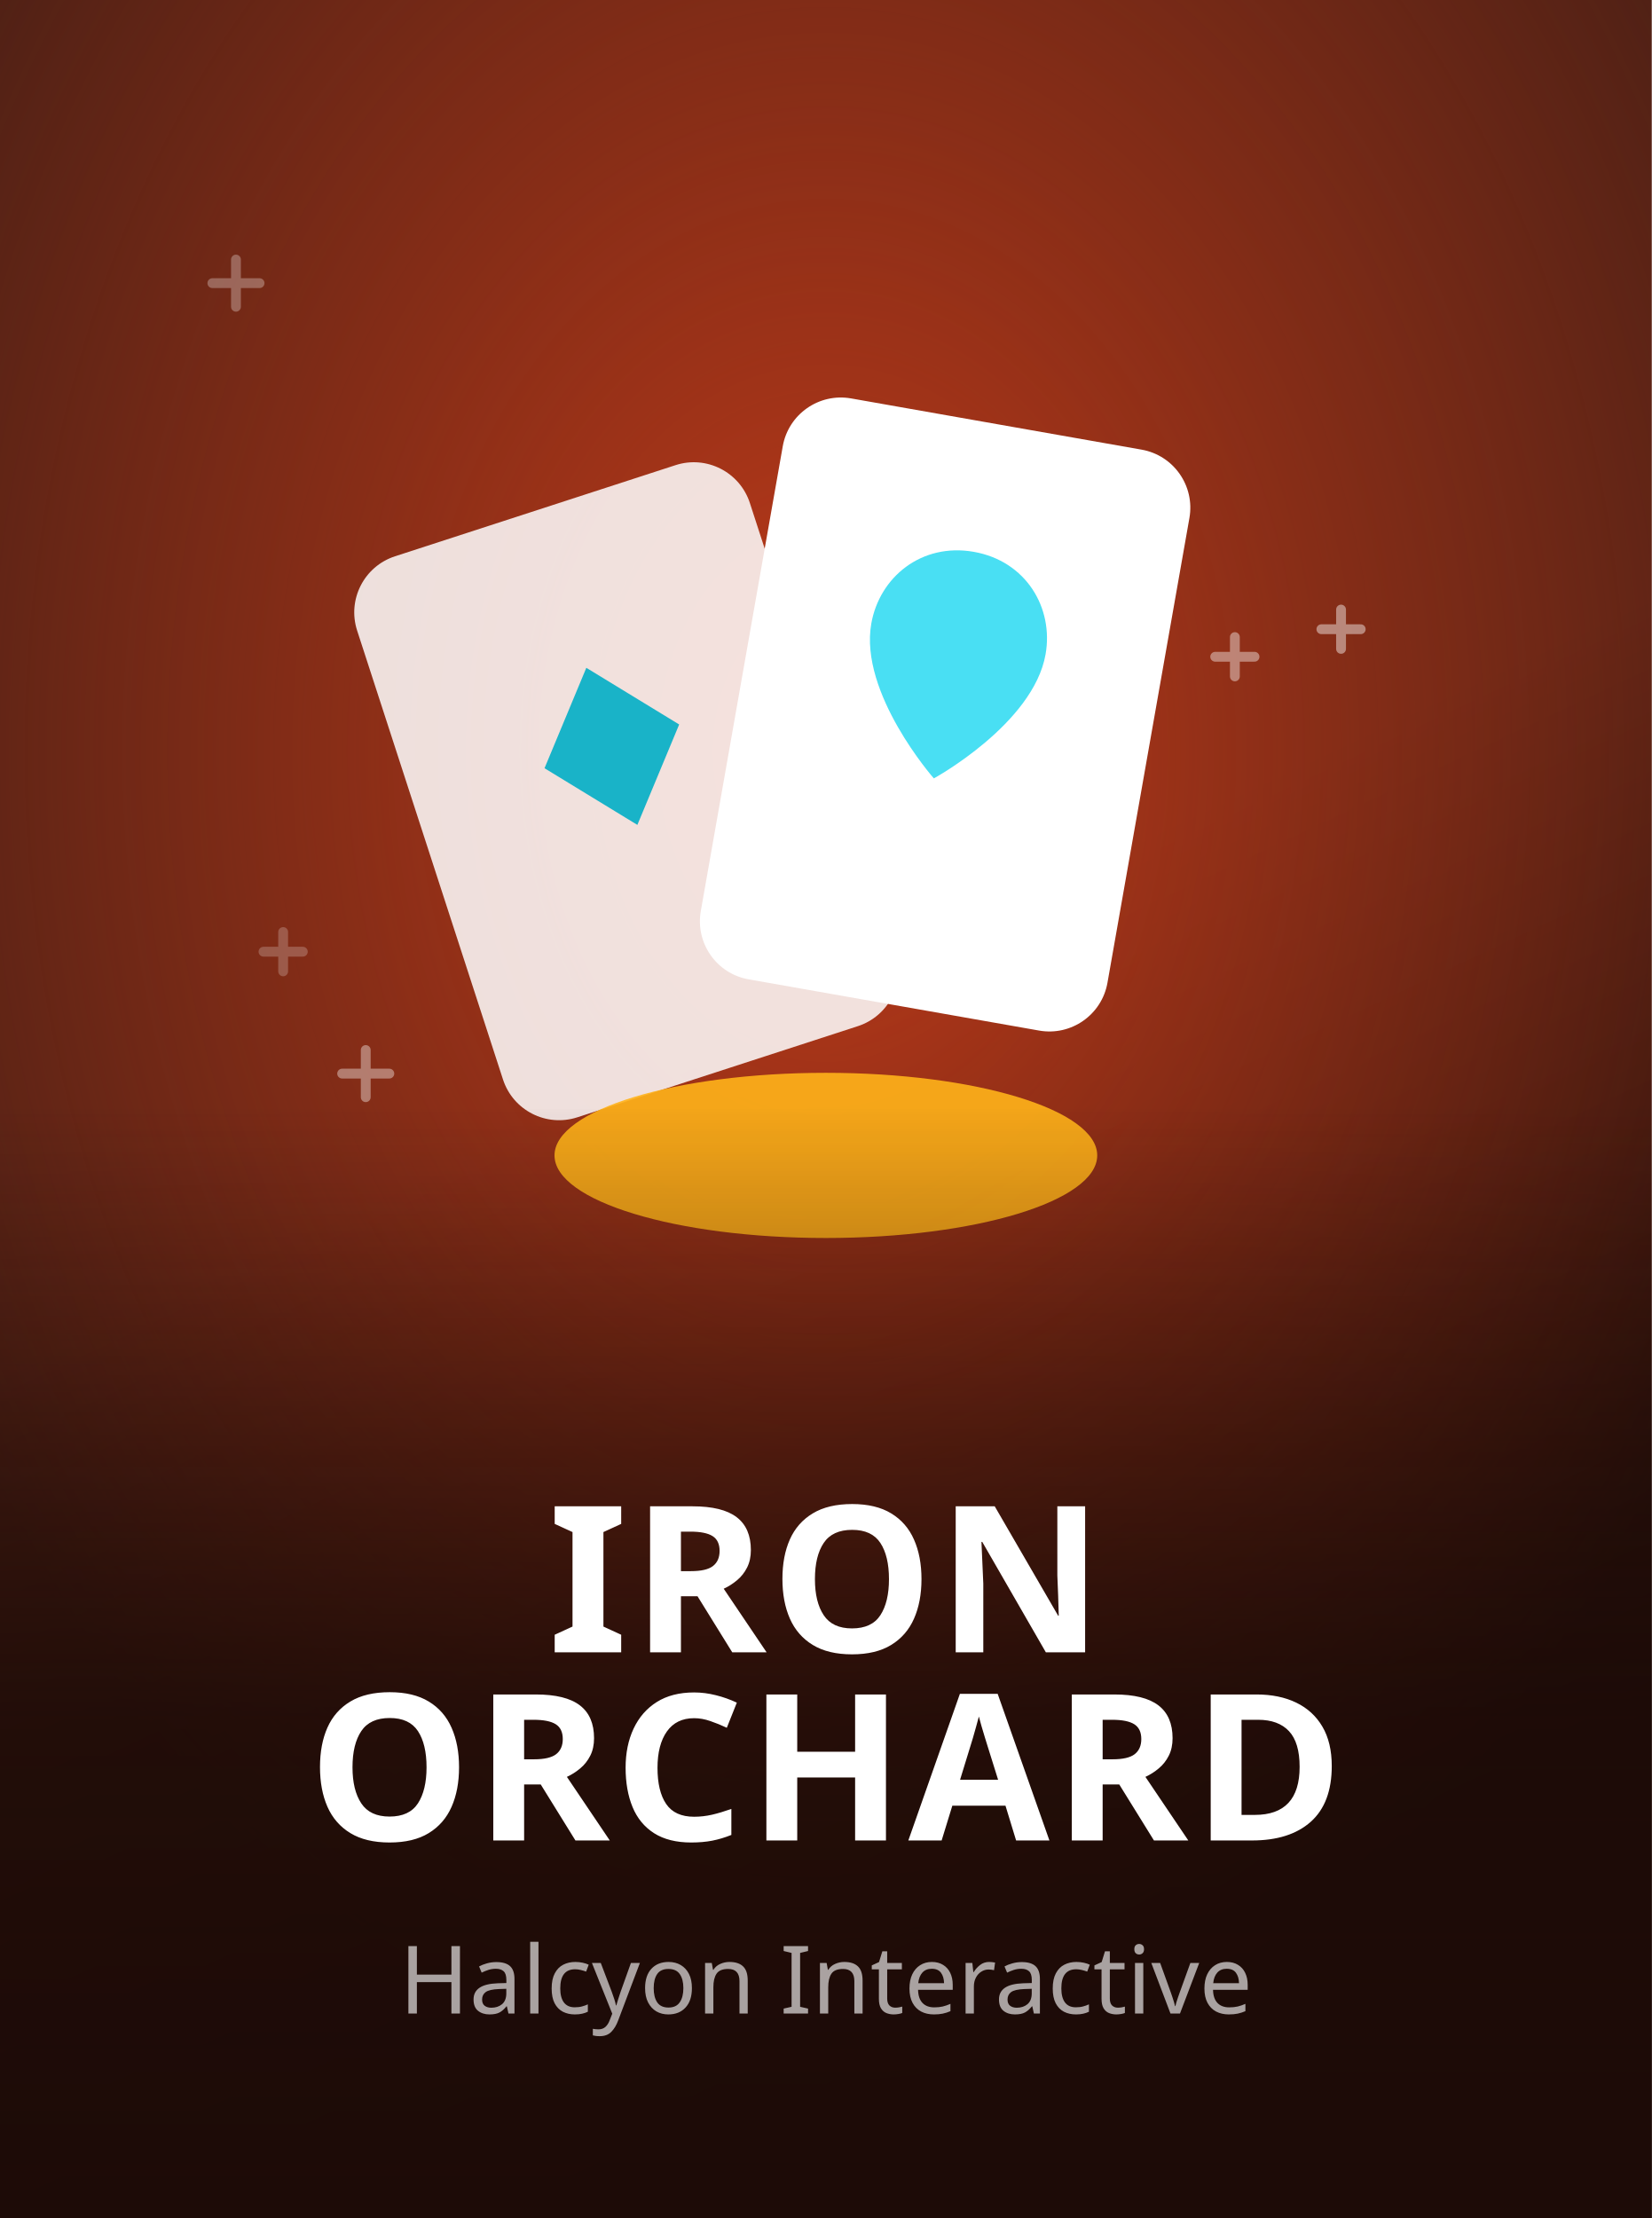
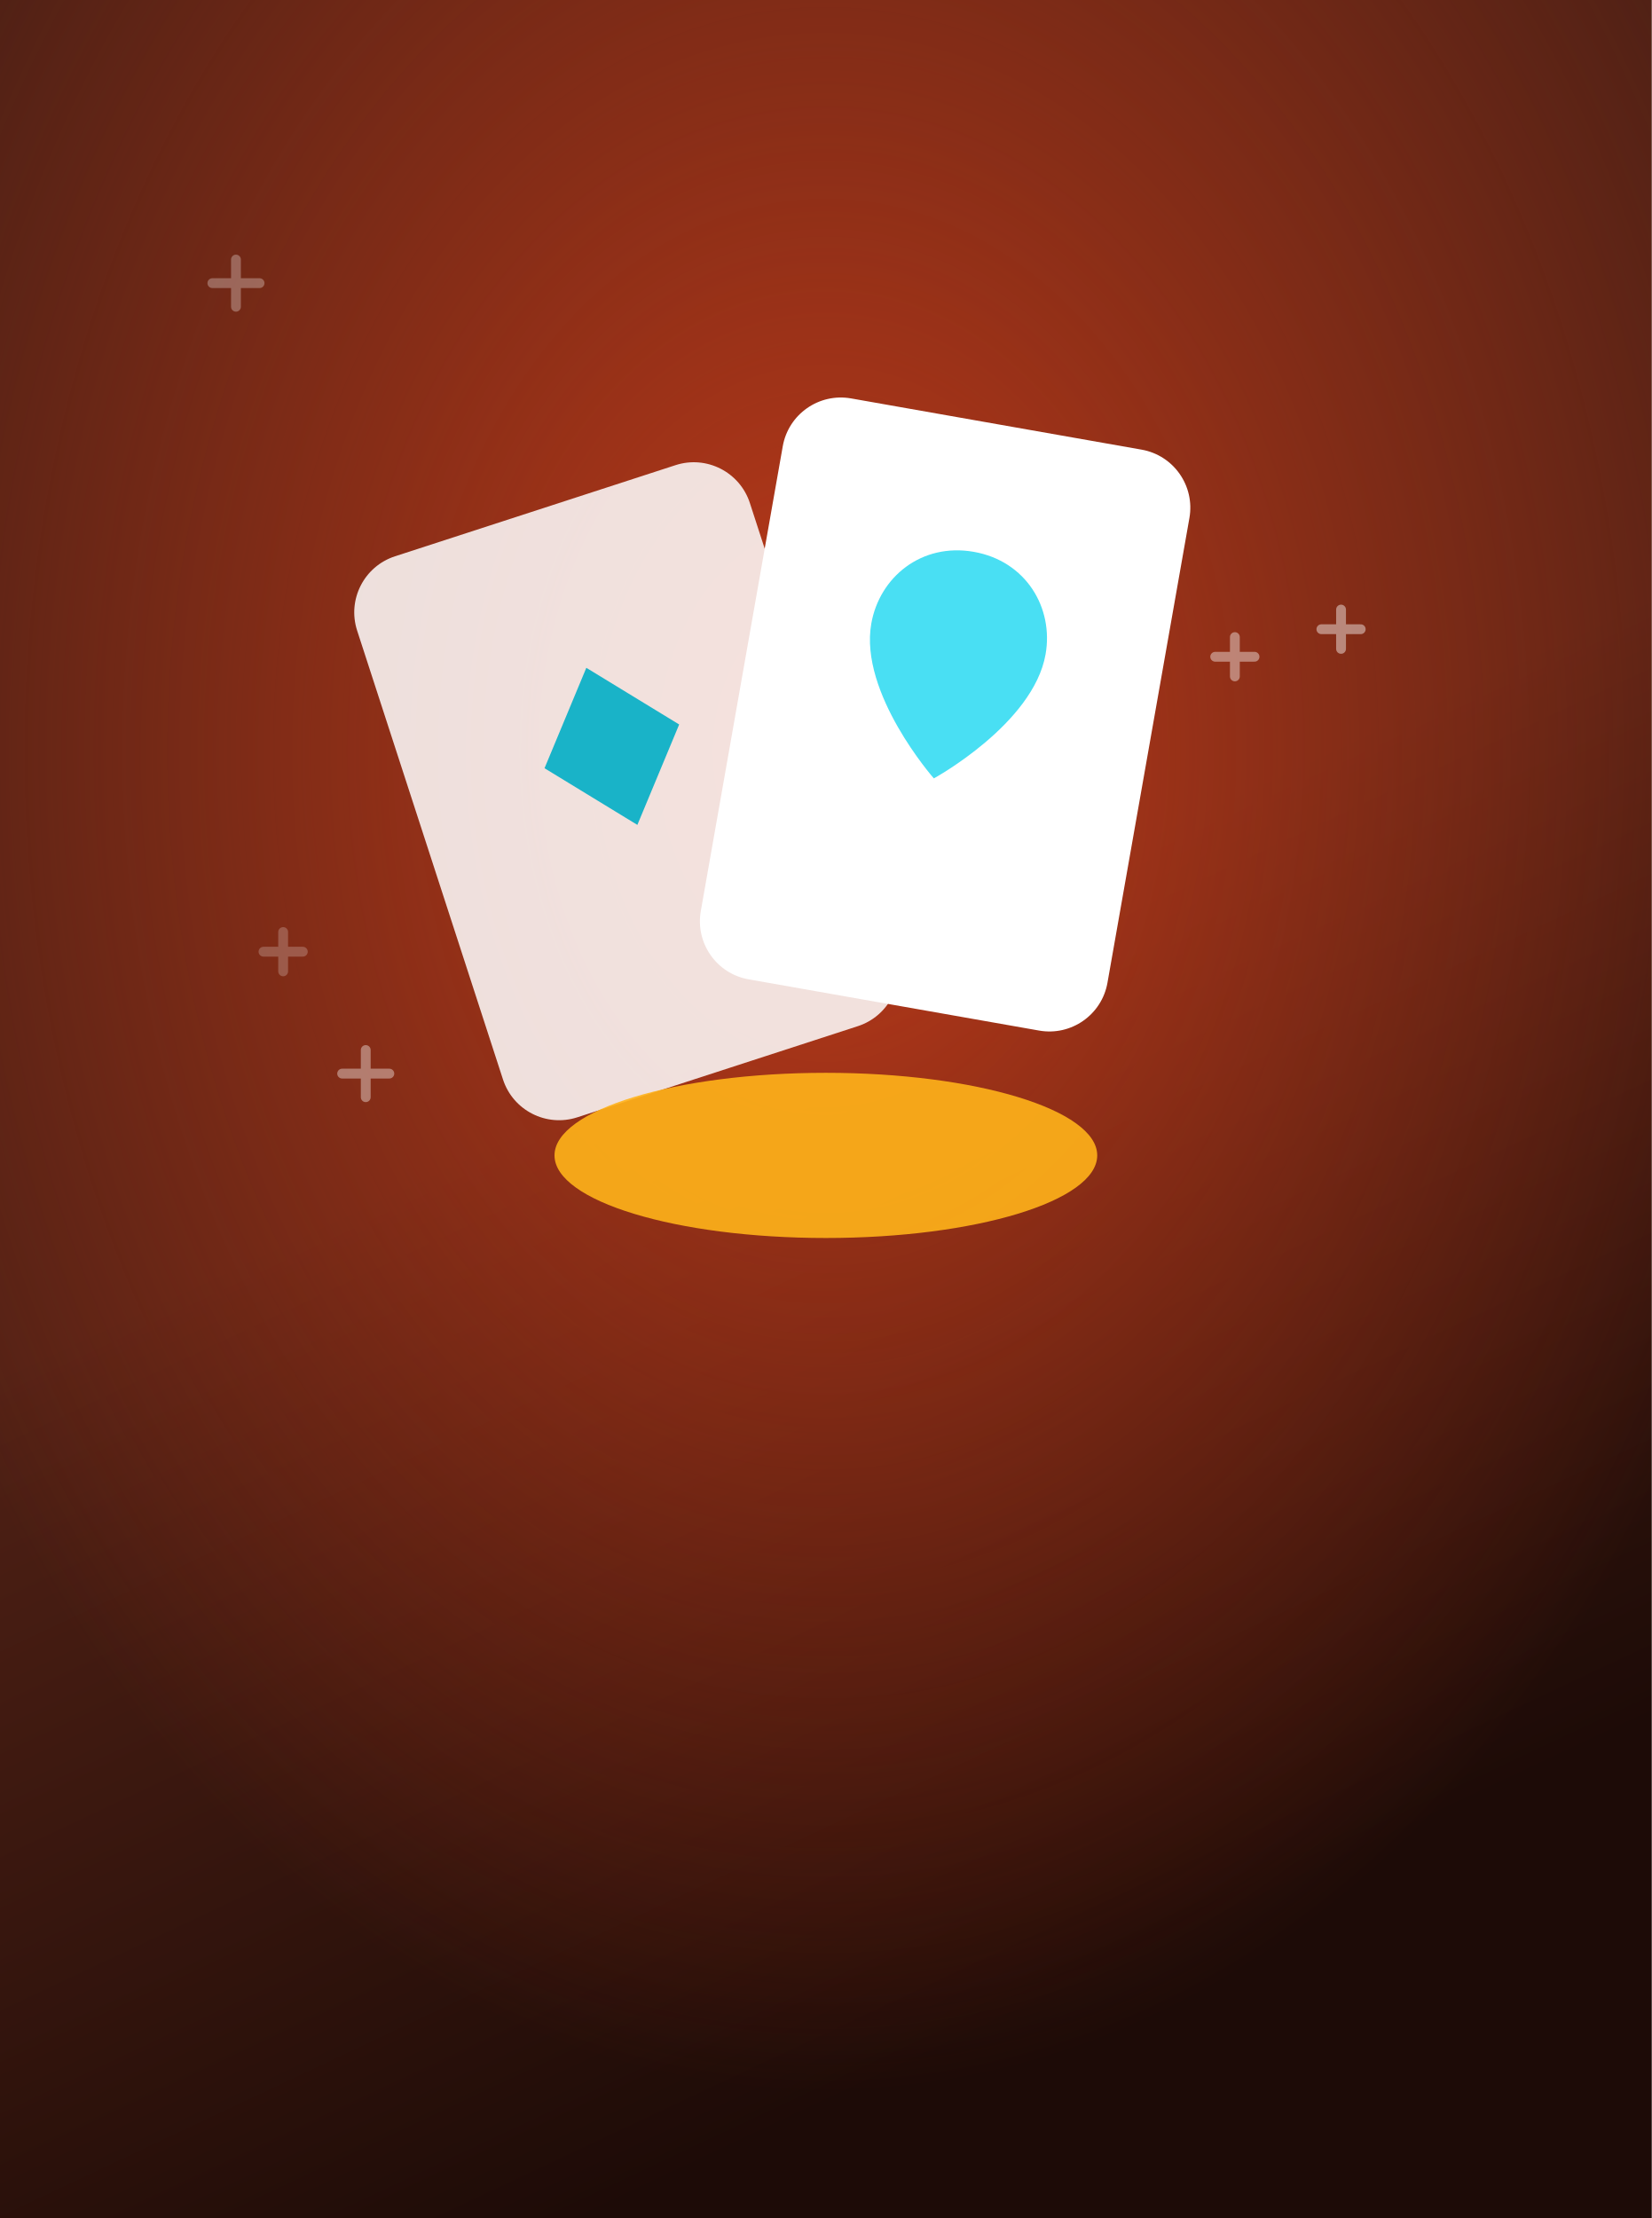
- <svg xmlns="http://www.w3.org/2000/svg" viewBox="0 0 420 564" width="420" height="564" role="img" aria-label="Iron Orchard">
+ <svg xmlns="http://www.w3.org/2000/svg" viewBox="0 0 420 564" width="420" height="564" role="img" aria-label="Iron Orchard by Halcyon Interactive">
  <defs>
    <linearGradient id="bg" x1="0" y1="0" x2="0.35" y2="1">
      <stop offset="0" stop-color="hsl(12 58% 20%)" />
      <stop offset="0.55" stop-color="hsl(12 58% 20%)" />
      <stop offset="1" stop-color="hsl(12 62% 7%)" />
    </linearGradient>
    <radialGradient id="glow" cx="0.5" cy="0.34" r="0.6">
      <stop offset="0" stop-color="hsl(12 78% 46%)" stop-opacity="0.85" />
      <stop offset="1" stop-color="hsl(12 78% 46%)" stop-opacity="0" />
    </radialGradient>
-     <linearGradient id="foot" x1="0" y1="0" x2="0" y2="1">
-       <stop offset="0" stop-color="hsl(12 62% 7%)" stop-opacity="0" />
-       <stop offset="0.55" stop-color="hsl(12 62% 7%)" stop-opacity="0.85" />
-       <stop offset="1" stop-color="hsl(12 62% 7%)" />
-     </linearGradient>
  </defs>
  <rect width="420" height="564" fill="url(#bg)" />
  <rect width="420" height="564" fill="url(#glow)" />
  <path d="M93 267v12M87 273h12" stroke="#fff" stroke-width="2.5" stroke-linecap="round" opacity="0.38" />
  <path d="M314 162v10M309 167h10" stroke="#fff" stroke-width="2.5" stroke-linecap="round" opacity="0.41" />
  <path d="M341 155v10M336 160h10" stroke="#fff" stroke-width="2.5" stroke-linecap="round" opacity="0.43" />
  <path d="M60 66v12M54 72h12" stroke="#fff" stroke-width="2.5" stroke-linecap="round" opacity="0.29" />
  <path d="M72 237v10M67 242h10" stroke="#fff" stroke-width="2.5" stroke-linecap="round" opacity="0.22" />
  <g transform="translate(60.0 41.8) scale(1.5)">
    <g transform="rotate(-18 100 110)">
      <rect x="34" y="46" width="70" height="100" rx="10" fill="#fff" opacity="0.85" />
      <path d="M69 74 l12 14-12 14-12-14 12-14Z" fill="hsl(187 78% 44%)" />
    </g>
    <g transform="rotate(10 100 110)">
      <rect x="82" y="40" width="70" height="100" rx="10" fill="#fff" />
      <path d="M117 62c9 0 15 7 15 15 0 12-15 24-15 24s-15-12-15-24c0-8 6-15 15-15Z" fill="hsl(187 88% 62%)" />
    </g>
    <ellipse cx="100" cy="168" rx="46" ry="14" fill="#FFB319" opacity="0.9" />
  </g>
-   <rect y="282" width="420" height="282" fill="url(#foot)" />
-   <text x="210" y="420.16" text-anchor="middle" font-family="'Space Grotesk',system-ui,sans-serif" font-size="52" font-weight="700" letter-spacing="1" fill="#fff">IRON</text>
-   <text x="210" y="468" text-anchor="middle" font-family="'Space Grotesk',system-ui,sans-serif" font-size="52" font-weight="700" letter-spacing="1" fill="#fff">ORCHARD</text>
-   <text x="210" y="512" text-anchor="middle" font-family="'DM Sans',system-ui,sans-serif" font-size="24" font-weight="500" fill="#fff" opacity="0.62">Halcyon Interactive</text>
</svg>
